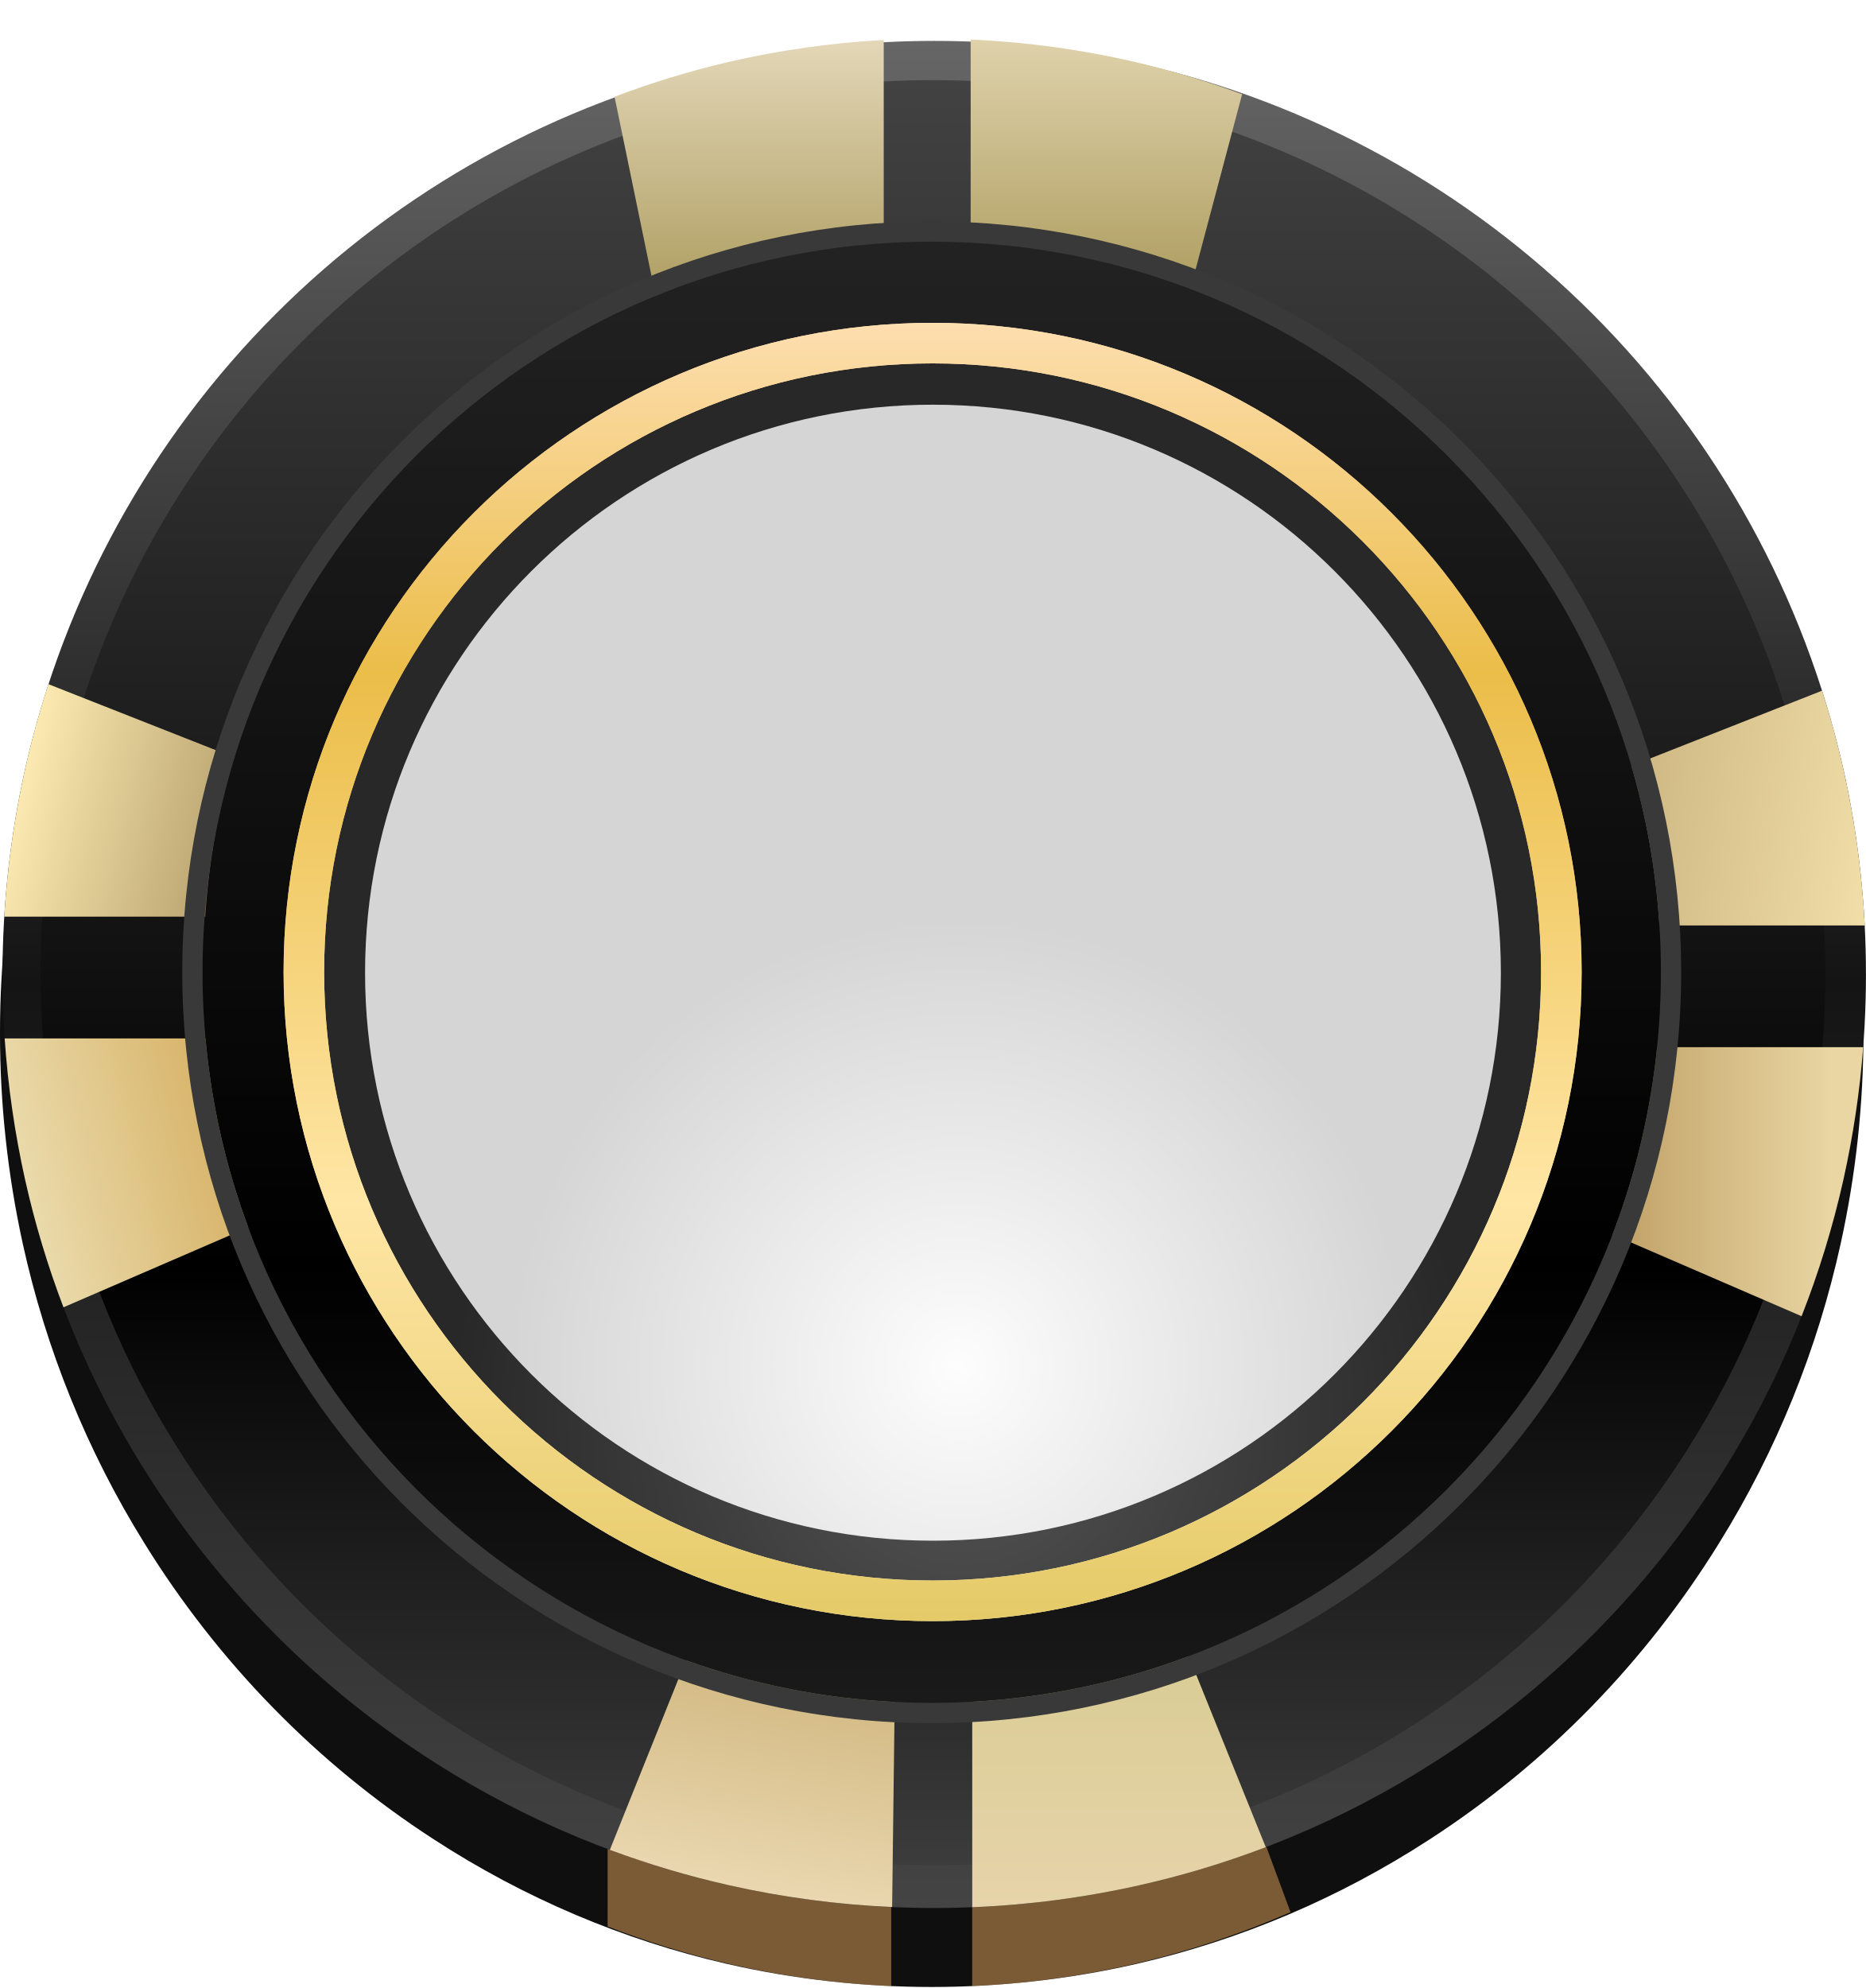
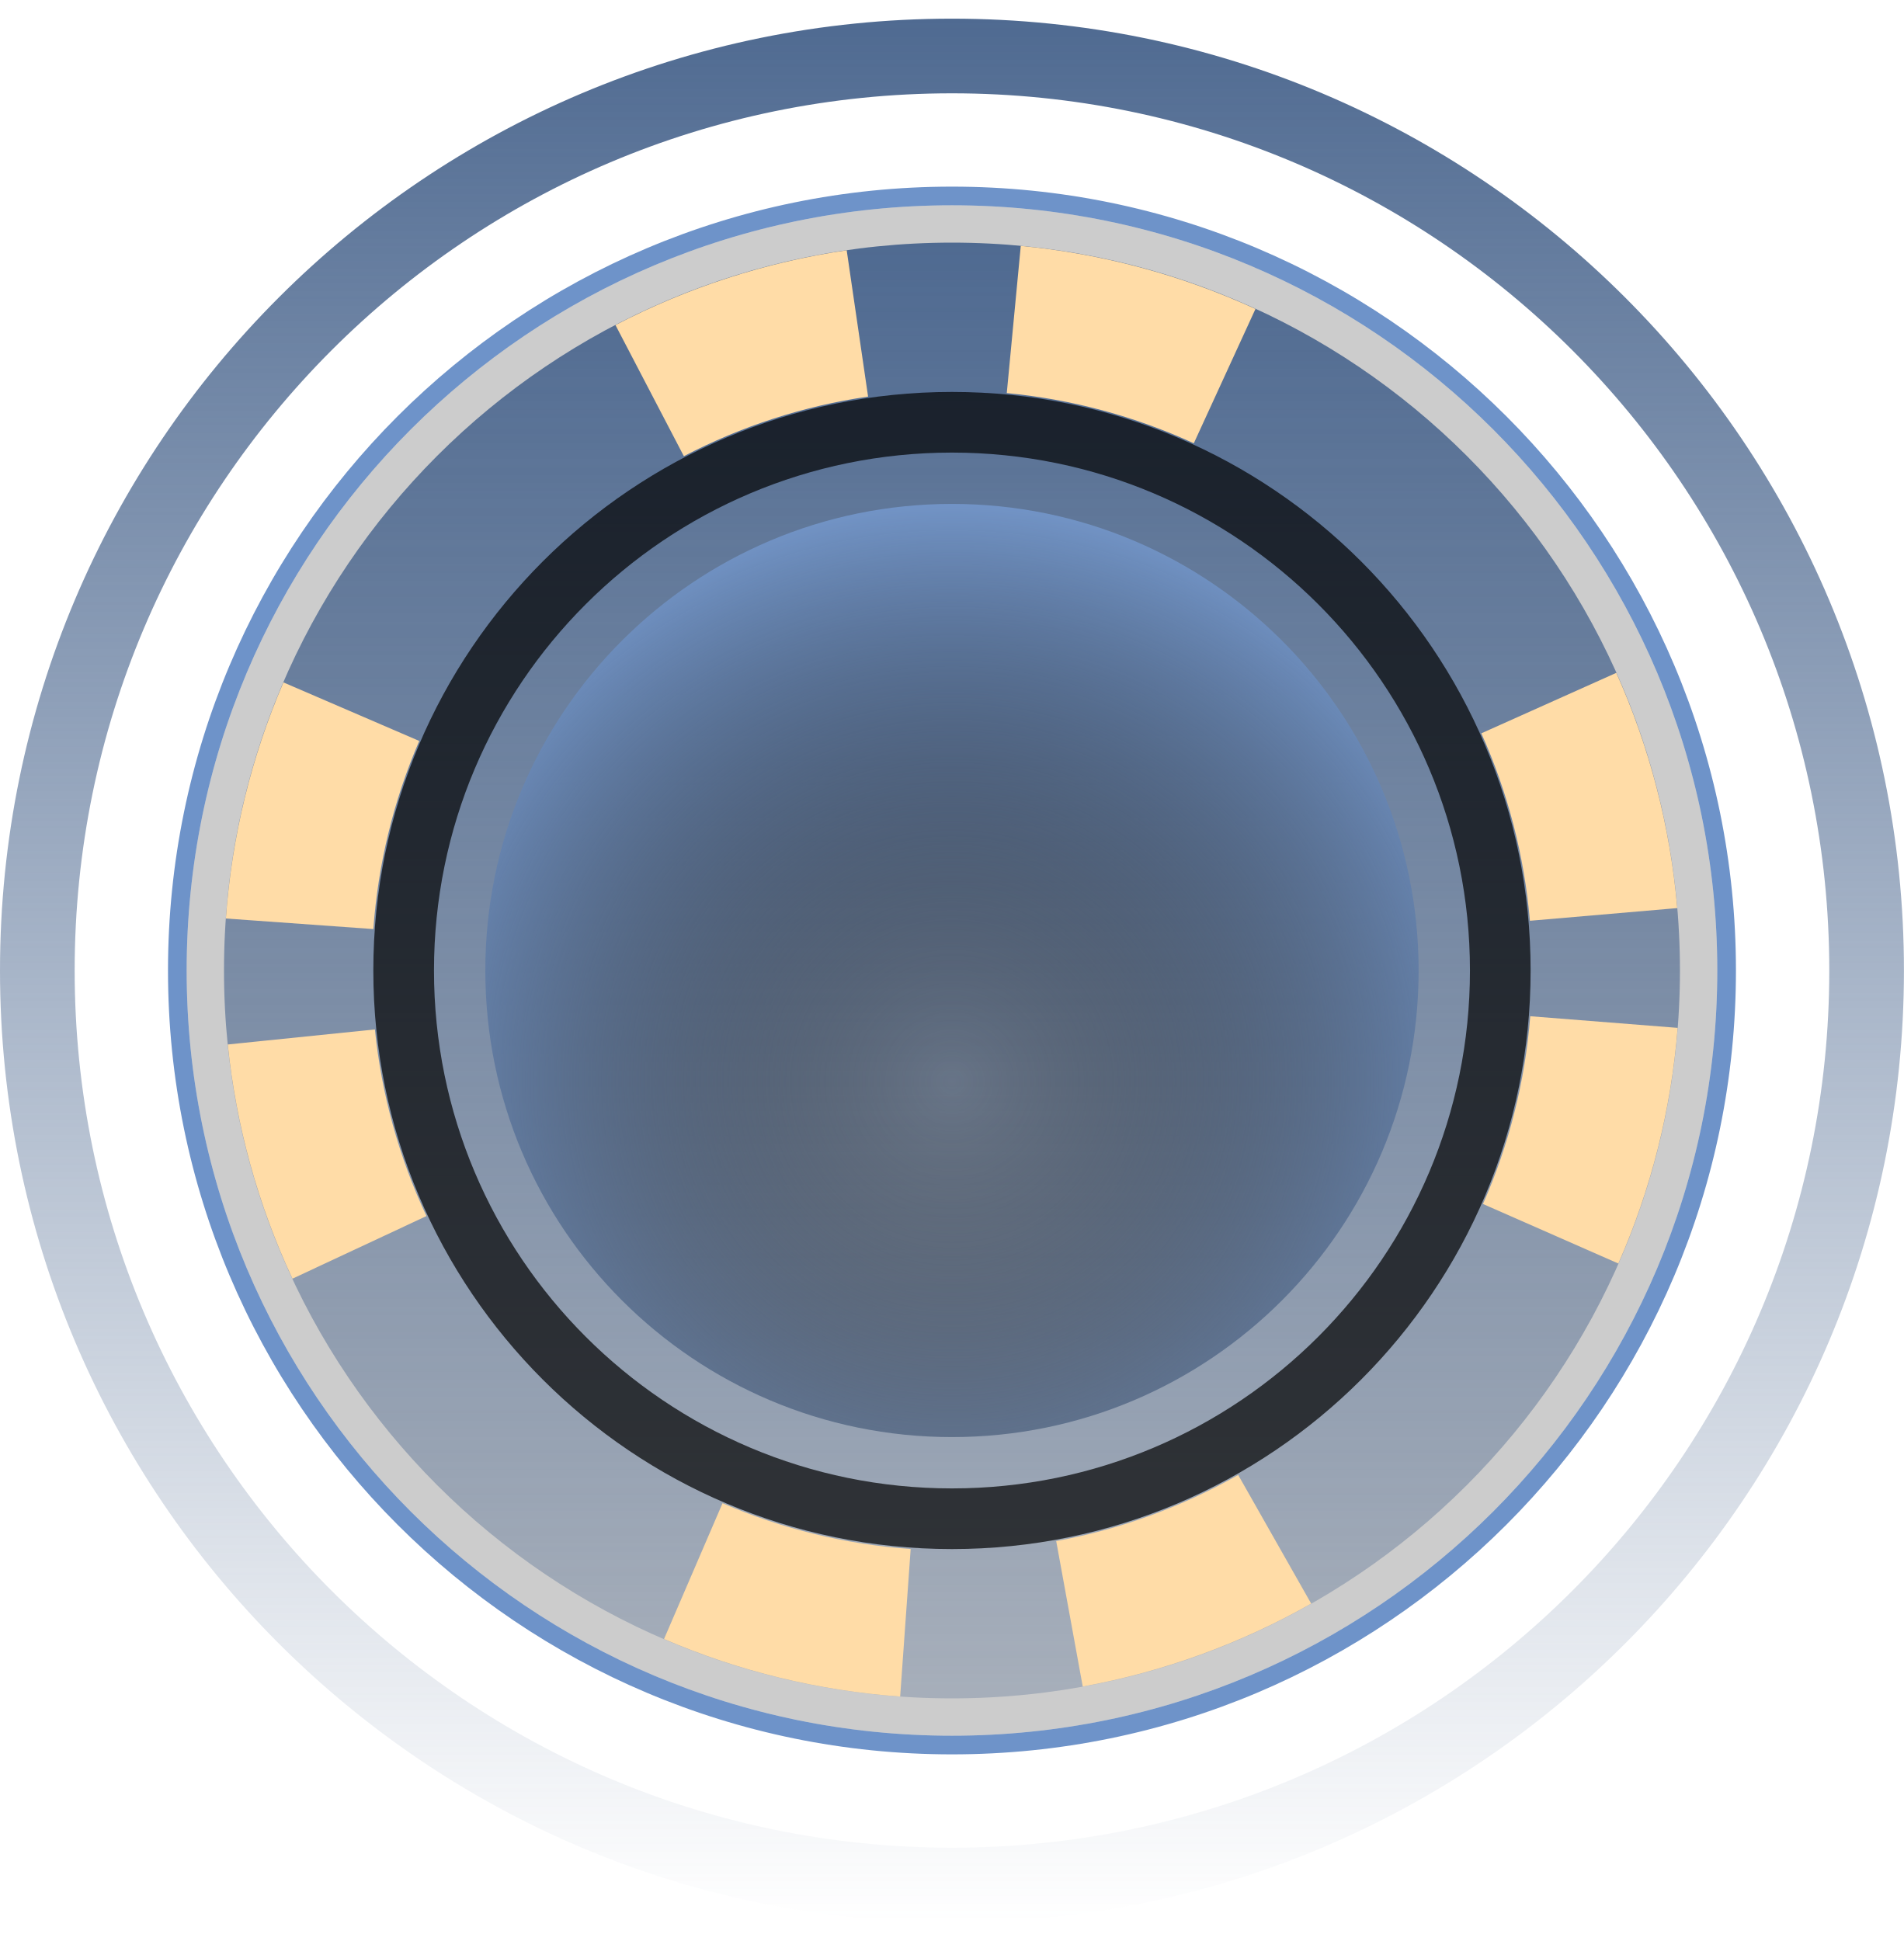
- <svg xmlns="http://www.w3.org/2000/svg" width="46" height="49" viewBox="0 0 46 49" fill="none">
-   <path d="M45.938 25.465C45.94 27.204 45.753 28.938 45.381 30.635C44.807 33.258 43.793 35.758 42.385 38.026C40.563 40.975 38.123 43.473 35.242 45.338C33.026 46.779 30.583 47.817 28.021 48.405C24.694 49.165 21.244 49.165 17.918 48.405C15.356 47.817 12.913 46.779 10.697 45.338C7.816 43.473 5.376 40.975 3.553 38.026C2.145 35.758 1.131 33.258 0.557 30.635C-0.186 27.229 -0.186 23.697 0.557 20.291C1.516 15.954 3.656 11.983 6.728 8.839C9.801 5.695 13.68 3.506 17.918 2.525C21.244 1.765 24.694 1.765 28.021 2.525C32.258 3.507 36.137 5.696 39.209 8.84C42.281 11.984 44.421 15.954 45.381 20.291C45.753 21.989 45.94 23.725 45.938 25.465Z" fill="#100F0F" />
-   <path d="M46 24.018C46.001 25.72 45.814 27.417 45.443 29.078C44.869 31.645 43.855 34.092 42.447 36.312C40.624 39.198 38.184 41.643 35.303 43.468C33.087 44.879 30.644 45.894 28.082 46.47C24.756 47.214 21.306 47.214 17.979 46.47C15.417 45.894 12.974 44.879 10.758 43.468C7.877 41.643 5.437 39.198 3.615 36.312C2.207 34.092 1.193 31.645 0.619 29.078C-0.124 25.744 -0.124 22.288 0.619 18.954C1.578 14.709 3.717 10.823 6.79 7.746C9.862 4.668 13.742 2.526 17.979 1.566C21.306 0.822 24.756 0.822 28.082 1.566C32.319 2.527 36.198 4.67 39.27 7.747C42.343 10.824 44.483 14.709 45.443 18.954C45.815 20.616 46.001 22.314 46 24.018Z" fill="url(#paint0_linear_10187_104406)" />
-   <path d="M45 23.975C45.001 25.603 44.822 27.225 44.466 28.813C43.916 31.267 42.945 33.607 41.597 35.73C39.851 38.489 37.514 40.826 34.755 42.572C32.632 43.92 30.292 44.891 27.838 45.441C24.652 46.153 21.348 46.153 18.162 45.441C15.708 44.891 13.368 43.92 11.245 42.572C8.486 40.826 6.149 38.489 4.403 35.73C3.055 33.607 2.084 31.267 1.534 28.813C0.822 25.626 0.822 22.321 1.534 19.133C2.452 15.075 4.502 11.359 7.444 8.417C10.387 5.475 14.103 3.427 18.162 2.509C21.348 1.797 24.652 1.797 27.838 2.509C31.896 3.428 35.612 5.476 38.554 8.418C41.497 11.36 43.547 15.075 44.466 19.133C44.822 20.723 45.001 22.346 45 23.975Z" fill="url(#paint1_linear_10187_104406)" />
-   <path fill-rule="evenodd" clip-rule="evenodd" d="M23.967 47.009V48.953C25.328 48.891 26.684 48.705 28.02 48.393C29.32 48.088 30.59 47.665 31.814 47.13L31.219 45.523C30.199 45.913 29.151 46.23 28.082 46.47C26.725 46.773 25.348 46.953 23.967 47.009Z" fill="#E7A85E" fill-opacity="0.5" />
-   <path fill-rule="evenodd" clip-rule="evenodd" d="M14.98 45.575L14.979 47.483C15.937 47.855 16.918 48.159 17.918 48.393C19.254 48.705 20.61 48.892 21.97 48.953V47.004C20.631 46.942 19.296 46.764 17.979 46.47C16.958 46.24 15.956 45.941 14.98 45.575Z" fill="#E7A85E" fill-opacity="0.5" />
-   <path fill-rule="evenodd" clip-rule="evenodd" d="M44.918 17.024C45.12 17.658 45.296 18.301 45.443 18.954C45.727 20.223 45.903 21.513 45.97 22.81H40.909C40.824 21.452 40.588 20.136 40.218 18.876L44.918 17.024Z" fill="url(#paint2_linear_10187_104406)" />
-   <path fill-rule="evenodd" clip-rule="evenodd" d="M39.753 30.427C40.313 28.97 40.689 27.422 40.852 25.811H45.932C45.847 26.91 45.684 28.001 45.444 29.078C45.187 30.226 44.842 31.351 44.413 32.442L39.753 30.427Z" fill="url(#paint3_linear_10187_104406)" />
-   <path fill-rule="evenodd" clip-rule="evenodd" d="M23.929 0.975C25.302 1.035 26.672 1.222 28.021 1.537C28.904 1.746 29.773 2.009 30.621 2.323L29.353 7.096C27.653 6.339 25.83 5.875 23.929 5.758V0.975Z" fill="url(#paint4_linear_10187_104406)" />
-   <path fill-rule="evenodd" clip-rule="evenodd" d="M21.786 0.986V5.773C19.807 5.924 17.915 6.45 16.162 7.292L15.15 2.385C16.052 2.043 16.976 1.759 17.918 1.537C19.194 1.239 20.488 1.055 21.786 0.986Z" fill="url(#paint5_linear_10187_104406)" />
-   <path fill-rule="evenodd" clip-rule="evenodd" d="M5.066 25.595C5.212 27.219 5.572 28.781 6.12 30.252L1.565 32.222C1.175 31.2 0.859 30.15 0.619 29.078C0.363 27.928 0.195 26.764 0.115 25.595H5.066Z" fill="url(#paint6_linear_10187_104406)" />
-   <path fill-rule="evenodd" clip-rule="evenodd" d="M0.105 22.593C0.18 21.372 0.351 20.155 0.619 18.954C0.779 18.246 0.971 17.549 1.195 16.864L5.752 18.66C5.382 19.919 5.146 21.236 5.06 22.593H0.105Z" fill="url(#paint7_linear_10187_104406)" />
-   <path fill-rule="evenodd" clip-rule="evenodd" d="M23.968 41.945C25.837 41.842 27.631 41.453 29.305 40.822L31.204 45.529C30.189 45.916 29.146 46.231 28.082 46.469C26.726 46.773 25.349 46.953 23.968 47.009V41.945Z" fill="url(#paint8_linear_10187_104406)" />
-   <path fill-rule="evenodd" clip-rule="evenodd" d="M16.91 40.923C18.53 41.504 20.258 41.859 22.056 41.949L21.993 47.004C20.646 46.944 19.303 46.766 17.98 46.469C16.978 46.244 15.994 45.952 15.034 45.595L16.91 40.923Z" fill="url(#paint9_linear_10187_104406)" />
-   <path d="M22.969 42.222C33.036 42.222 41.195 34.047 41.195 23.964C41.195 13.881 33.036 5.707 22.969 5.707C12.903 5.707 4.743 13.881 4.743 23.964C4.743 34.047 12.903 42.222 22.969 42.222Z" fill="black" fill-opacity="0.4" stroke="#3A3939" stroke-width="0.5" />
-   <path d="M38.491 23.957C38.491 32.518 31.551 39.457 22.991 39.457C14.43 39.457 7.491 32.518 7.491 23.957C7.491 15.397 14.43 8.457 22.991 8.457C31.551 8.457 38.491 15.397 38.491 23.957Z" fill="url(#paint10_radial_10187_104406)" stroke="url(#paint11_linear_10187_104406)" />
-   <path fill-rule="evenodd" clip-rule="evenodd" d="M23.509 9.984C23.34 9.978 23.17 9.975 23 9.975C15.268 9.975 9 16.243 9 23.975C9 30.456 13.403 35.908 19.381 37.503C17.78 33.154 17.225 28.223 17.999 23.151C18.765 18.134 20.731 13.637 23.509 9.984Z" fill="url(#paint12_linear_10187_104406)" fill-opacity="0.2" />
-   <path fill-rule="evenodd" clip-rule="evenodd" d="M22.991 38.957C31.276 38.957 37.991 32.242 37.991 23.957C37.991 15.673 31.276 8.957 22.991 8.957C14.707 8.957 7.991 15.673 7.991 23.957C7.991 32.242 14.707 38.957 22.991 38.957ZM38.991 23.957C38.991 32.794 31.828 39.957 22.991 39.957C14.155 39.957 6.991 32.794 6.991 23.957C6.991 15.121 14.155 7.957 22.991 7.957C31.828 7.957 38.991 15.121 38.991 23.957Z" fill="url(#paint13_linear_10187_104406)" />
-   <path d="M23 37.975C30.732 37.975 37 31.707 37 23.975C37 16.243 30.732 9.975 23 9.975C15.268 9.975 9 16.243 9 23.975C9 31.707 15.268 37.975 23 37.975Z" fill="url(#paint14_radial_10187_104406)" />
+ <svg xmlns="http://www.w3.org/2000/svg" width="51" height="52" viewBox="0 0 51 52" fill="none">
+   <path fill-rule="evenodd" clip-rule="evenodd" d="M2 26C2 38.979 12.521 49.5 25.5 49.5C38.479 49.5 49 38.979 49 26C49 13.021 38.479 2.5 25.5 2.5C12.521 2.5 2 13.021 2 26ZM25.5 0.5C11.417 0.5 0 11.917 0 26C0 40.083 11.417 51.5 25.5 51.5C39.583 51.5 51 40.083 51 26C51 11.917 39.583 0.5 25.5 0.5Z" fill="url(#paint0_linear_15_29)" />
+   <path fill-rule="evenodd" clip-rule="evenodd" d="M25.5 47C13.902 47 4.5 37.598 4.5 26C4.5 14.402 13.902 5 25.5 5C37.098 5 46.5 14.402 46.5 26C46.5 37.598 37.098 47 25.5 47ZM25.5 5.5C14.178 5.5 5 14.678 5 26C5 37.322 14.178 46.5 25.5 46.5C36.822 46.5 46 37.322 46 26C46 14.678 36.822 5.5 25.5 5.5Z" fill="#6E93C9" />
+   <path d="M5 26C5 14.678 14.178 5.5 25.5 5.5V5.5C36.822 5.5 46 14.678 46 26V26C46 37.322 36.822 46.5 25.5 46.5V46.5C14.178 46.5 5 37.322 5 26V26Z" fill="black" fill-opacity="0.2" />
+   <path d="M6 26C6 15.23 14.73 6.5 25.5 6.5V6.5C36.27 6.5 45 15.23 45 26V26C45 36.77 36.27 45.5 25.5 45.5V45.5C14.73 45.5 6 36.77 6 26V26Z" fill="url(#paint1_linear_15_29)" />
+   <path d="M41 26C41 17.44 34.06 10.5 25.5 10.5C16.94 10.5 10 17.44 10 26C10 34.56 16.94 41.5 25.5 41.5C34.06 41.5 41 34.56 41 26ZM11.625 26C11.625 18.337 17.837 12.125 25.5 12.125C33.163 12.125 39.375 18.337 39.375 26C39.375 33.663 33.163 39.875 25.5 39.875C17.837 39.875 11.625 33.663 11.625 26Z" fill="black" fill-opacity="0.7" />
+   <circle cx="12.5" cy="12.5" r="12.5" transform="matrix(1 0 0 -1 13 38.5)" fill="url(#paint2_radial_15_29)" />
+   <path fill-rule="evenodd" clip-rule="evenodd" d="M27.343 6.587C29.518 6.794 31.643 7.365 33.63 8.276L31.978 11.876C30.395 11.15 28.702 10.696 26.968 10.531L27.343 6.587ZM35.122 42.961C33.221 44.039 31.153 44.79 29.003 45.183L28.292 41.286C30.005 40.973 31.653 40.374 33.167 39.515L35.122 42.961ZM17.787 43.91C19.794 44.775 21.933 45.295 24.112 45.451L24.394 41.499C22.657 41.376 20.953 40.961 19.354 40.272L17.787 43.91ZM16.486 8.708C18.424 7.698 20.518 7.021 22.68 6.705L23.253 10.625C21.53 10.876 19.862 11.416 18.318 12.221L16.486 8.708ZM6.101 27.982C6.323 30.155 6.909 32.277 7.834 34.256L11.423 32.579C10.686 31.002 10.219 29.311 10.042 27.579L6.101 27.982ZM6.05 24.607C6.206 22.427 6.727 20.289 7.592 18.282L11.23 19.85C10.541 21.449 10.126 23.153 10.001 24.89L6.05 24.607ZM44.939 27.537C44.767 29.716 44.23 31.85 43.35 33.85L39.724 32.255C40.425 30.661 40.853 28.961 40.99 27.225L44.939 27.537ZM44.928 24.328C44.741 22.151 44.189 20.02 43.295 18.026L39.68 19.646C40.392 21.235 40.832 22.933 40.981 24.668L44.928 24.328Z" fill="#FFDCA7" />
  <defs>
-     <linearGradient id="paint0_linear_10187_104406" x1="23.031" y1="1.008" x2="23.031" y2="47.028" gradientUnits="userSpaceOnUse">
-       <stop stop-color="#666666" />
-       <stop offset="0.505" stop-color="#141414" />
-       <stop offset="1" stop-color="#444444" />
+     <linearGradient id="paint0_linear_15_29" x1="25.5" y1="0.5" x2="25.5" y2="51.5" gradientUnits="userSpaceOnUse">
+       <stop stop-color="#4F6A91" />
+       <stop offset="1" stop-color="#4F6A91" stop-opacity="0" />
    </linearGradient>
-     <linearGradient id="paint1_linear_10187_104406" x1="23" y1="1.975" x2="23" y2="45.975" gradientUnits="userSpaceOnUse">
-       <stop stop-color="#424242" />
-       <stop offset="0.665" />
-       <stop offset="1" stop-color="#3C3C3C" />
+     <linearGradient id="paint1_linear_15_29" x1="24.407" y1="6.5" x2="24.407" y2="45.5" gradientUnits="userSpaceOnUse">
+       <stop stop-color="#4F6A91" />
+       <stop offset="1" stop-color="#4F6A91" stop-opacity="0.3" />
    </linearGradient>
-     <linearGradient id="paint2_linear_10187_104406" x1="40" y1="19.954" x2="47" y2="20.954" gradientUnits="userSpaceOnUse">
-       <stop stop-color="#CDB682" />
-       <stop offset="0.878" stop-color="#F0DDA7" />
-     </linearGradient>
-     <linearGradient id="paint3_linear_10187_104406" x1="40" y1="28.954" x2="46" y2="28.954" gradientUnits="userSpaceOnUse">
-       <stop stop-color="#C2A369" />
-       <stop offset="0.863" stop-color="#E9D6A3" />
-     </linearGradient>
-     <linearGradient id="paint4_linear_10187_104406" x1="27.275" y1="0.975" x2="27.275" y2="7.096" gradientUnits="userSpaceOnUse">
-       <stop stop-color="#DFD2AB" />
-       <stop offset="1" stop-color="#AE9E61" />
-     </linearGradient>
-     <linearGradient id="paint5_linear_10187_104406" x1="18.468" y1="0.986" x2="18.468" y2="7.292" gradientUnits="userSpaceOnUse">
-       <stop stop-color="#E3D7B8" />
-       <stop offset="1" stop-color="#AE9E61" />
-     </linearGradient>
-     <linearGradient id="paint6_linear_10187_104406" x1="6" y1="27.454" x2="0" y2="28.954" gradientUnits="userSpaceOnUse">
-       <stop stop-color="#D5AF61" />
-       <stop offset="1" stop-color="#ECDEB2" />
-     </linearGradient>
-     <linearGradient id="paint7_linear_10187_104406" x1="0" y1="19.954" x2="6" y2="21.454" gradientUnits="userSpaceOnUse">
-       <stop stop-color="#FFEEB5" />
-       <stop offset="1" stop-color="#B29B68" />
-     </linearGradient>
-     <linearGradient id="paint8_linear_10187_104406" x1="27.586" y1="40.822" x2="27.586" y2="47.009" gradientUnits="userSpaceOnUse">
-       <stop stop-color="#DCC593" />
-       <stop offset="0" stop-color="#D9CC94" />
-       <stop offset="1" stop-color="#E7D4AA" />
-     </linearGradient>
-     <linearGradient id="paint9_linear_10187_104406" x1="20.5" y1="40.954" x2="19" y2="48.954" gradientUnits="userSpaceOnUse">
-       <stop stop-color="#D0B67E" />
-       <stop offset="1" stop-color="#F4E4C3" />
-     </linearGradient>
-     <radialGradient id="paint10_radial_10187_104406" cx="0" cy="0" r="1" gradientUnits="userSpaceOnUse" gradientTransform="translate(23.7151 35.0603) rotate(90) scale(15.3089)">
-       <stop stop-color="#555555" />
-       <stop offset="0.825" stop-color="#282828" />
-     </radialGradient>
-     <linearGradient id="paint11_linear_10187_104406" x1="22.991" y1="7.957" x2="22.991" y2="39.957" gradientUnits="userSpaceOnUse">
-       <stop stop-color="#FDDEAF" />
-       <stop offset="0.269" stop-color="#D7AD54" />
-       <stop offset="1" stop-color="#FDF8CB" />
-     </linearGradient>
-     <linearGradient id="paint12_linear_10187_104406" x1="25" y1="9.954" x2="7.5" y2="38.954" gradientUnits="userSpaceOnUse">
-       <stop stop-color="#8C8C8D" />
-       <stop offset="0.423" stop-color="#868687" />
-       <stop offset="0.825" stop-color="#7D7D80" />
-     </linearGradient>
-     <linearGradient id="paint13_linear_10187_104406" x1="22.991" y1="7.957" x2="22.991" y2="39.957" gradientUnits="userSpaceOnUse">
-       <stop stop-color="#FDDEAF" />
-       <stop offset="0.269" stop-color="#EBBD49" />
-       <stop offset="0.675" stop-color="#FFE6A5" />
-       <stop offset="1" stop-color="#E5CA68" />
-     </linearGradient>
-     <radialGradient id="paint14_radial_10187_104406" cx="0" cy="0" r="1" gradientUnits="userSpaceOnUse" gradientTransform="translate(23.6339 33.6903) rotate(90) scale(13.3953)">
-       <stop stop-color="#FDFDFD" />
-       <stop offset="0.825" stop-color="#D5D5D5" />
+     <radialGradient id="paint2_radial_15_29" cx="0" cy="0" r="1" gradientUnits="userSpaceOnUse" gradientTransform="translate(12.5 9.52285) rotate(90) scale(15.4772)">
+       <stop stop-opacity="0.2" />
+       <stop offset="1" stop-color="#7294C6" />
    </radialGradient>
  </defs>
</svg>
